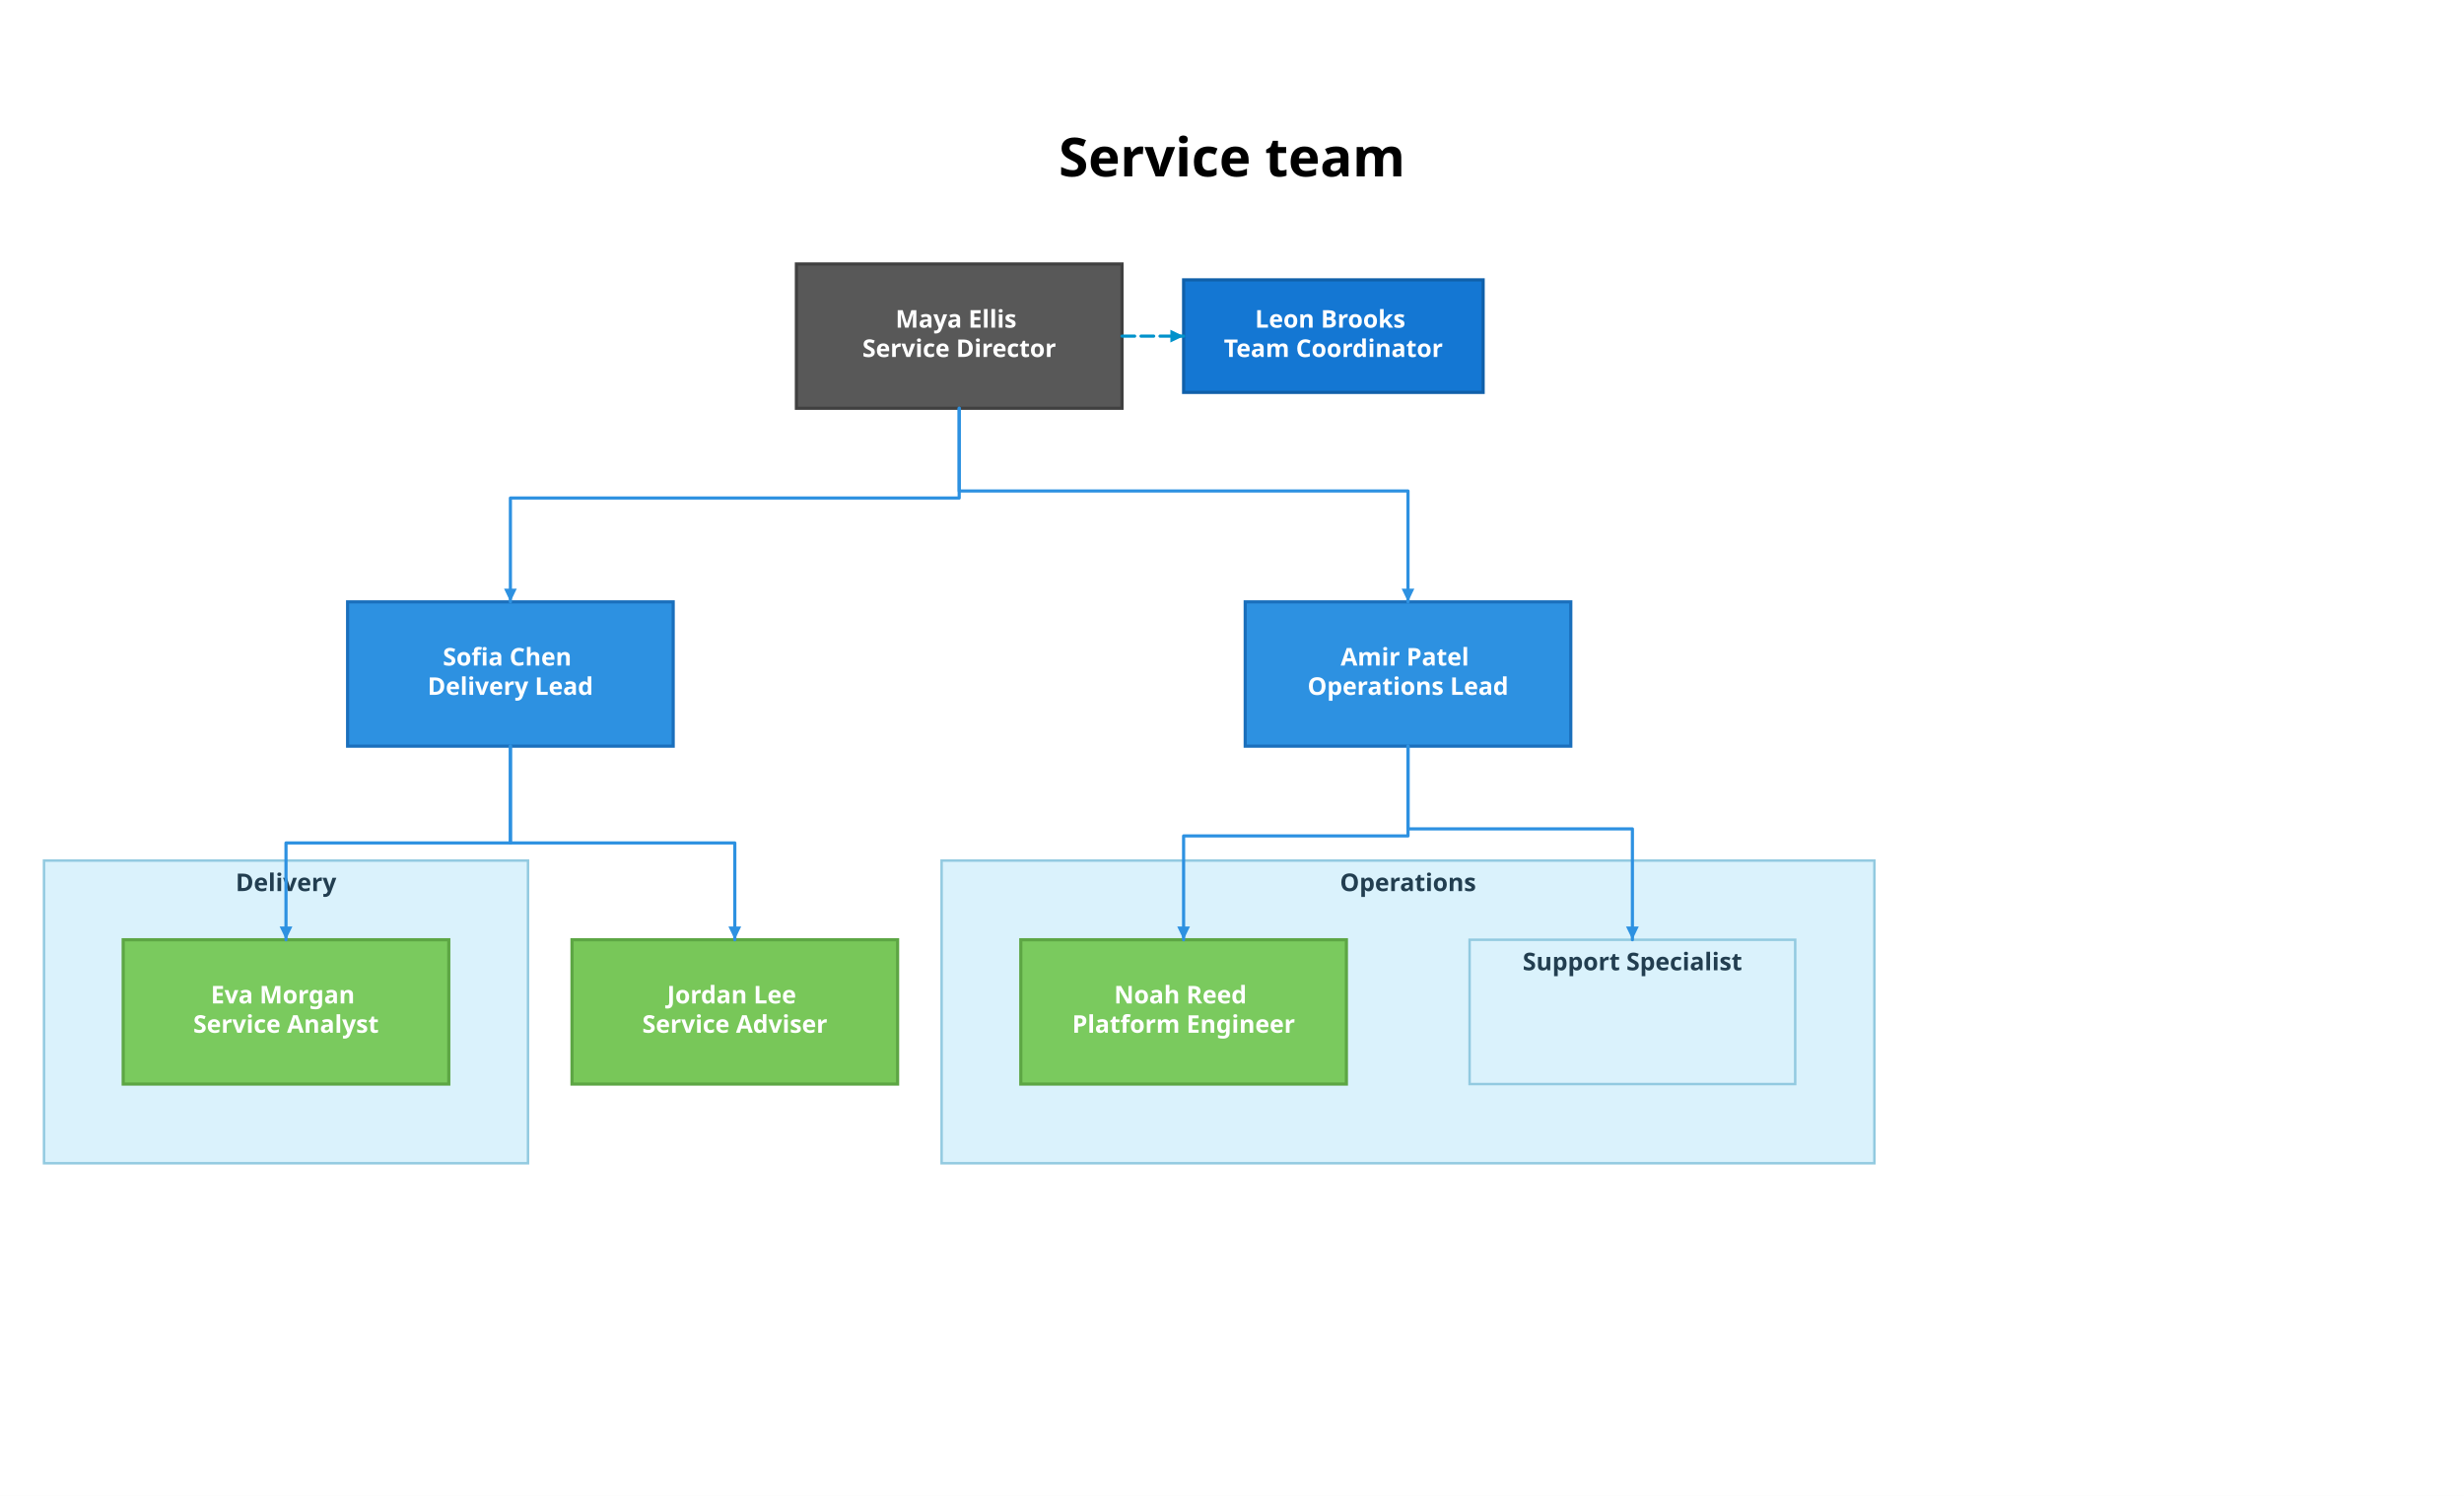
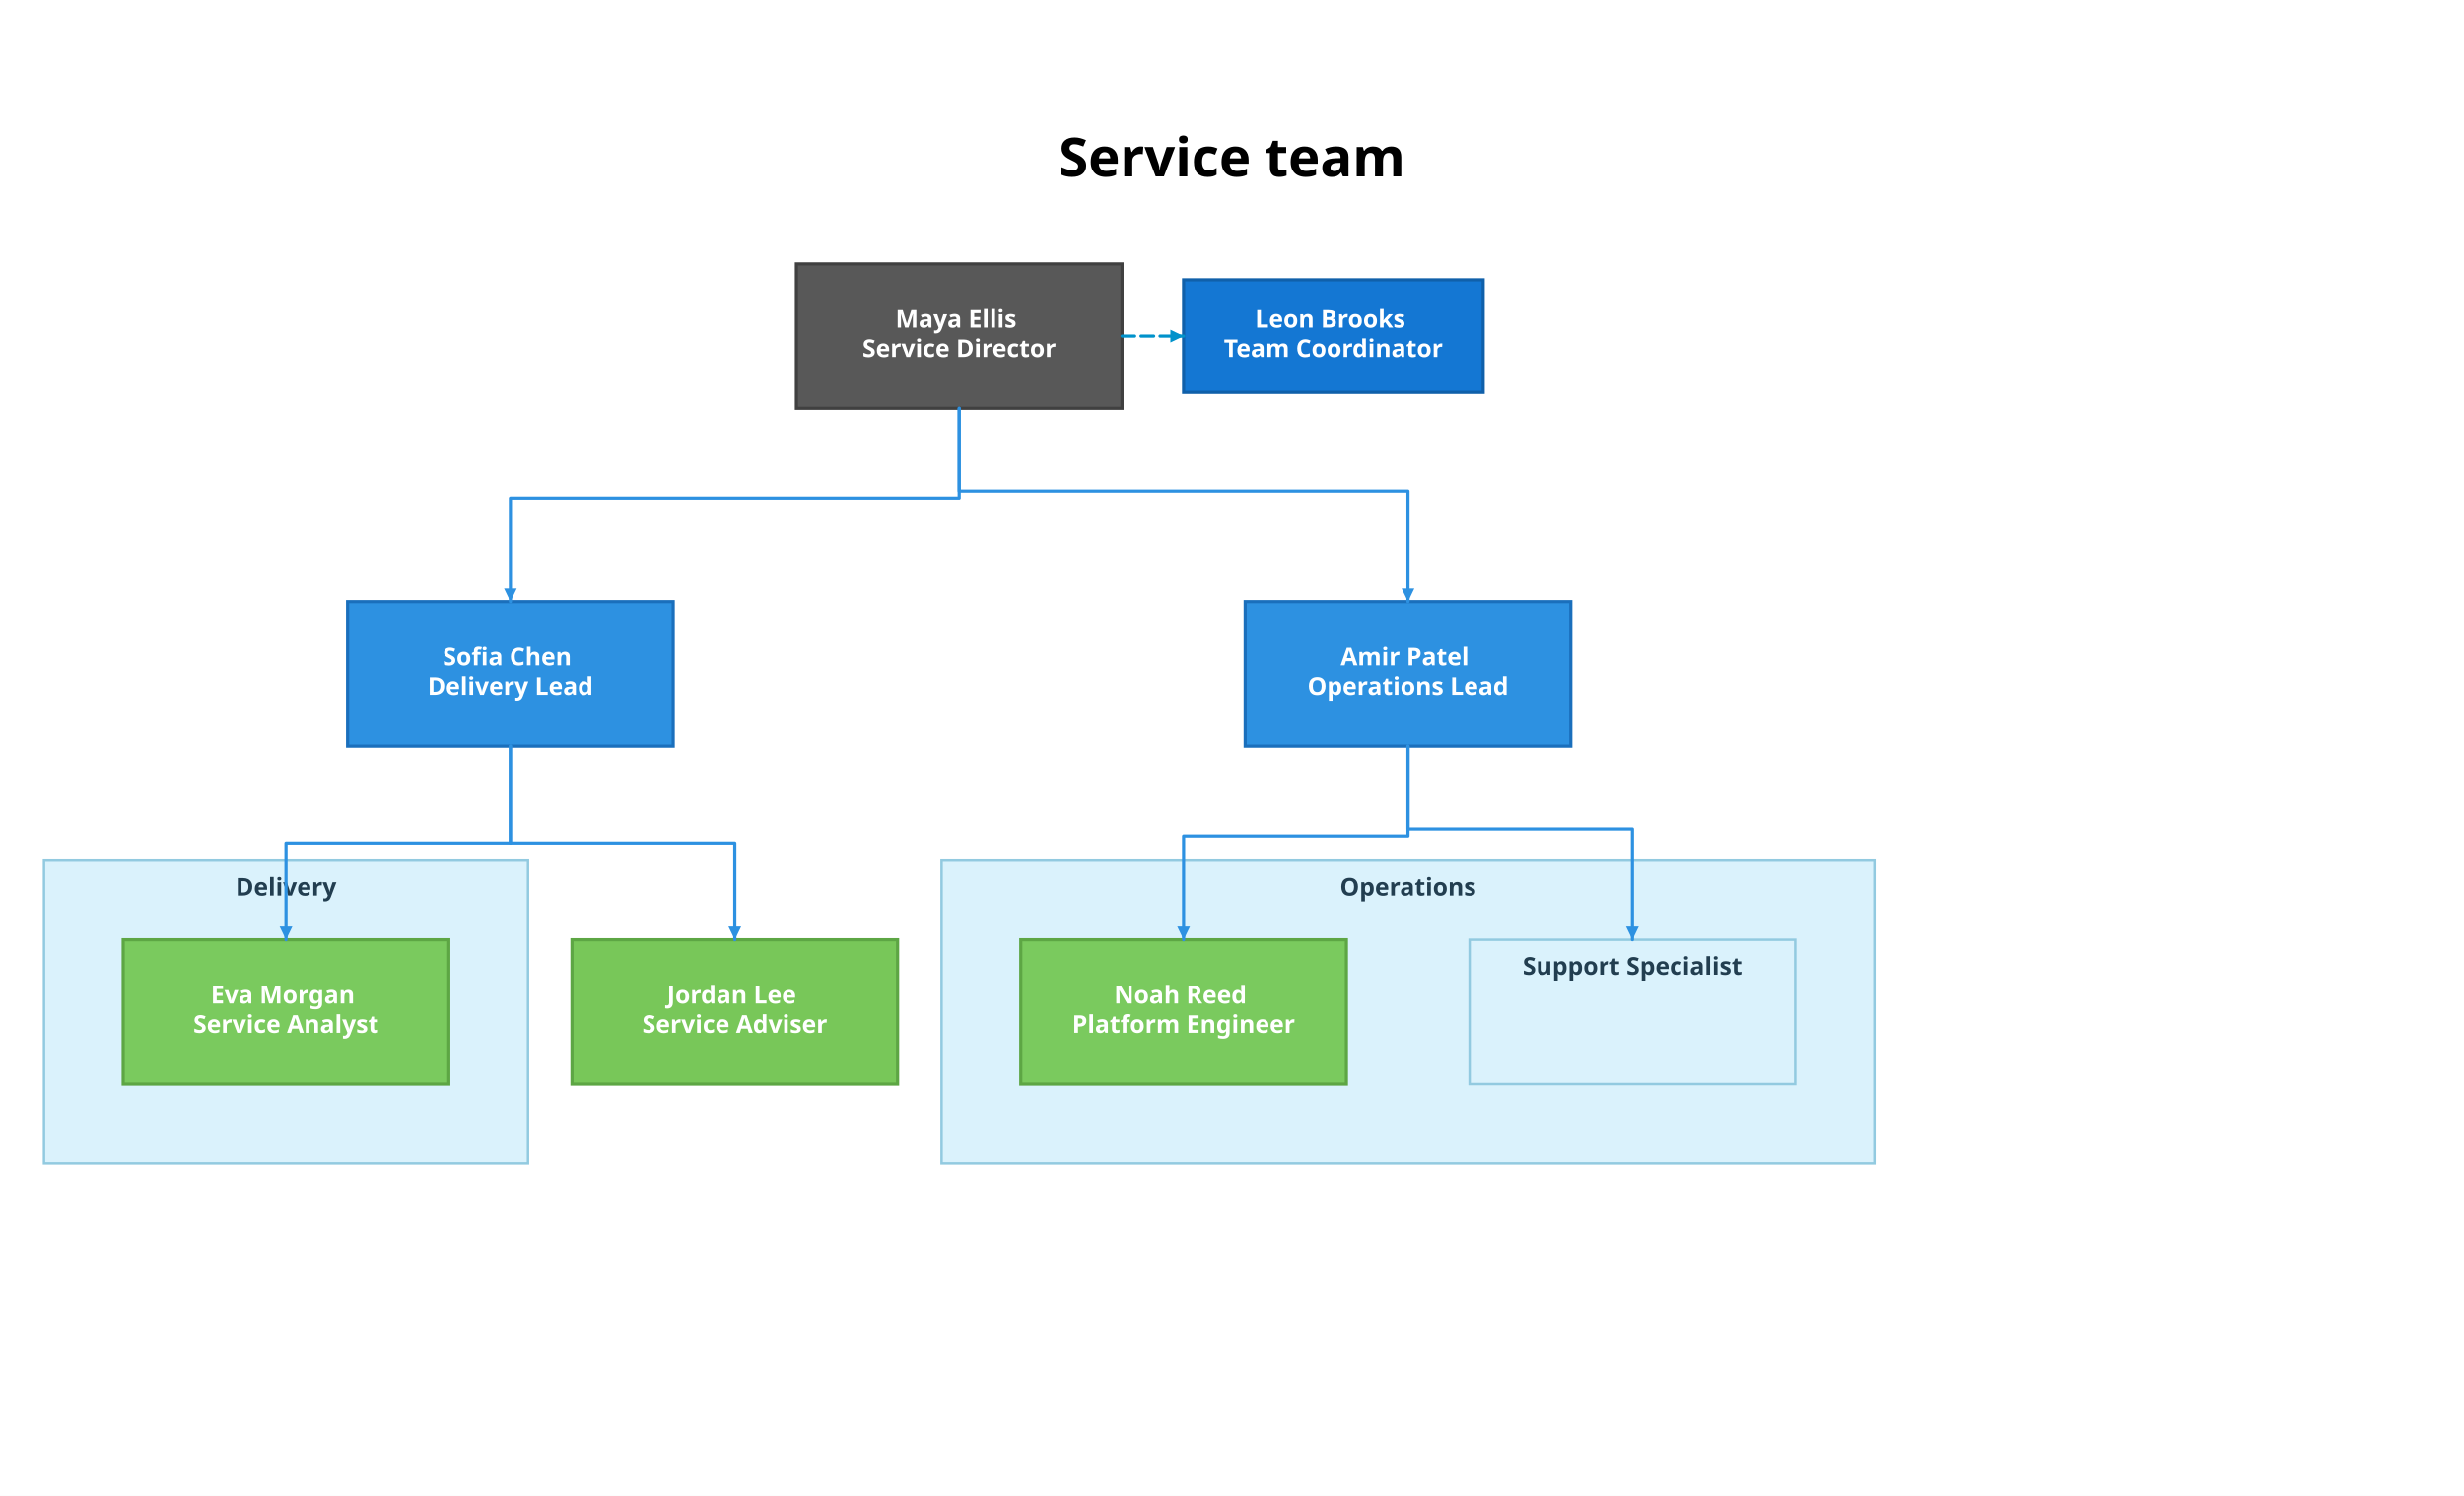
<svg xmlns="http://www.w3.org/2000/svg" width="1344" height="816" viewBox="0 0 1344 816" role="img" aria-label="Service team">
  <rect x="0" y="0" width="1344" height="816" fill="#FFFFFF" />
  <g data-officeimo-visio-page="Service team">
    <g data-visio-shape-id="org-band-delivery-team" data-visio-nameu="Rectangle">
      <path d="M 24 634.56 L 288 634.56 L 288 469.44 L 24 469.44 Z" data-officeimo-preserved-geometry="true" fill="#DAF2FC" stroke="#92CAE0" stroke-width="1.344" />
-       <text x="156" y="481.387" font-family="Aptos" font-size="13.333" text-anchor="middle" dominant-baseline="middle" fill="#223E50" font-weight="700">
+       <text x="156" y="483.787" font-family="Aptos" font-size="13.333" text-anchor="middle" dominant-baseline="middle" fill="#223E50" font-weight="700">
        <tspan x="156" dy="0">Delivery</tspan>
      </text>
    </g>
    <g data-visio-shape-id="org-band-operations-team" data-visio-nameu="Rectangle">
      <path d="M 513.6 634.56 L 1022.4 634.56 L 1022.4 469.44 L 513.6 469.44 Z" data-officeimo-preserved-geometry="true" fill="#DAF2FC" stroke="#92CAE0" stroke-width="1.344" />
-       <text x="768" y="481.387" font-family="Aptos" font-size="13.333" text-anchor="middle" dominant-baseline="middle" fill="#223E50" font-weight="700">
+       <text x="768" y="483.787" font-family="Aptos" font-size="13.333" text-anchor="middle" dominant-baseline="middle" fill="#223E50" font-weight="700">
        <tspan x="768" dy="0">Operations</tspan>
      </text>
    </g>
    <g data-visio-shape-id="director" data-visio-nameu="Process">
      <path d="M 434.4 222.72 L 612 222.72 L 612 144 L 434.4 144 Z" data-officeimo-preserved-geometry="true" fill="#585858" stroke="#404040" stroke-width="1.728" />
      <text x="523.2" y="174.027" font-family="Aptos" font-size="13.333" text-anchor="middle" dominant-baseline="middle" fill="#FFFFFF" font-weight="700">
        <tspan x="523.2" dy="0">Maya Ellis</tspan>
        <tspan x="523.2" dy="16">Service Director</tspan>
      </text>
    </g>
    <g data-visio-shape-id="coordinator" data-visio-nameu="Rectangle">
      <path d="M 645.6 214.061 L 808.992 214.061 L 808.992 152.659 L 645.6 152.659 Z" data-officeimo-preserved-geometry="true" fill="#1477D3" stroke="#1060AA" stroke-width="1.728" />
      <text x="727.296" y="174.027" font-family="Aptos" font-size="13.333" text-anchor="middle" dominant-baseline="middle" fill="#FFFFFF" font-weight="700">
        <tspan x="727.296" dy="0">Leon Brooks</tspan>
        <tspan x="727.296" dy="16">Team Coordinator</tspan>
      </text>
    </g>
    <g data-visio-shape-id="delivery" data-visio-nameu="Process">
      <path d="M 189.6 407.04 L 367.2 407.04 L 367.2 328.32 L 189.6 328.32 Z" data-officeimo-preserved-geometry="true" fill="#2D91E1" stroke="#1A6FBC" stroke-width="1.728" />
      <text x="278.4" y="358.347" font-family="Aptos" font-size="13.333" text-anchor="middle" dominant-baseline="middle" fill="#FFFFFF" font-weight="700">
        <tspan x="278.4" dy="0">Sofia Chen</tspan>
        <tspan x="278.4" dy="16">Delivery Lead</tspan>
      </text>
    </g>
    <g data-visio-shape-id="operations" data-visio-nameu="Process">
      <path d="M 679.2 407.04 L 856.8 407.04 L 856.8 328.32 L 679.2 328.32 Z" data-officeimo-preserved-geometry="true" fill="#2D91E1" stroke="#1A6FBC" stroke-width="1.728" />
      <text x="768" y="358.347" font-family="Aptos" font-size="13.333" text-anchor="middle" dominant-baseline="middle" fill="#FFFFFF" font-weight="700">
        <tspan x="768" dy="0">Amir Patel</tspan>
        <tspan x="768" dy="16">Operations Lead</tspan>
      </text>
    </g>
    <g data-visio-shape-id="analyst" data-visio-nameu="Process">
      <path d="M 67.2 591.36 L 244.8 591.36 L 244.8 512.64 L 67.2 512.64 Z" data-officeimo-preserved-geometry="true" fill="#7ACA5E" stroke="#5DA644" stroke-width="1.728" />
      <text x="156" y="542.667" font-family="Aptos" font-size="13.333" text-anchor="middle" dominant-baseline="middle" fill="#FFFFFF" font-weight="700">
        <tspan x="156" dy="0">Eva Morgan</tspan>
        <tspan x="156" dy="16">Service Analyst</tspan>
      </text>
    </g>
    <g data-visio-shape-id="engineer" data-visio-nameu="Process">
      <path d="M 556.8 591.36 L 734.4 591.36 L 734.4 512.64 L 556.8 512.64 Z" data-officeimo-preserved-geometry="true" fill="#7ACA5E" stroke="#5DA644" stroke-width="1.728" />
      <text x="645.6" y="542.667" font-family="Aptos" font-size="13.333" text-anchor="middle" dominant-baseline="middle" fill="#FFFFFF" font-weight="700">
        <tspan x="645.6" dy="0">Noah Reed</tspan>
        <tspan x="645.6" dy="16">Platform Engineer</tspan>
      </text>
    </g>
    <g data-visio-shape-id="support" data-visio-nameu="Rectangle">
      <path d="M 801.6 591.36 L 979.2 591.36 L 979.2 512.64 L 801.6 512.64 Z" data-officeimo-preserved-geometry="true" fill="#DAF2FC" stroke="#92CAE0" stroke-width="1.344" />
-       <text x="890.4" y="524.587" font-family="Aptos" font-size="13.333" text-anchor="middle" dominant-baseline="middle" fill="#223E50" font-weight="700">
+       <text x="890.4" y="526.987" font-family="Aptos" font-size="13.333" text-anchor="middle" dominant-baseline="middle" fill="#223E50" font-weight="700">
        <tspan x="890.4" dy="0">Support Specialist</tspan>
      </text>
    </g>
    <g data-visio-shape-id="adviser" data-visio-nameu="Rectangle">
      <path d="M 312 591.36 L 489.6 591.36 L 489.6 512.64 L 312 512.64 Z" data-officeimo-preserved-geometry="true" fill="#78C759" stroke="#5DA644" stroke-width="1.728" />
      <text x="400.8" y="542.667" font-family="Aptos" font-size="13.333" text-anchor="middle" dominant-baseline="middle" fill="#FFFFFF" font-weight="700">
        <tspan x="400.8" dy="0">Jordan Lee</tspan>
        <tspan x="400.8" dy="16">Service Adviser</tspan>
      </text>
    </g>
    <g data-visio-shape-id="title" data-visio-nameu="Text Box">
      <path d="M 67.2 110.4 L 1276.8 110.4 L 1276.8 67.2 L 67.2 67.2 Z" data-officeimo-preserved-geometry="true" fill="none" stroke="none" />
      <text x="672" y="85.867" font-family="Aptos Display" font-size="29.333" text-anchor="middle" dominant-baseline="middle" fill="#000000" font-weight="700">
        <tspan x="672" dy="0">Service team</tspan>
      </text>
    </g>
    <g data-visio-connector-id="1">
      <path d="M 612 183.36 L 628.8 183.36 L 628.8 183.36 L 645.6 183.36" fill="none" stroke="#0092CB" stroke-width="1.728" stroke-linecap="round" stroke-linejoin="round" stroke-dasharray="6.912 3.456" />
      <path data-officeimo-connector-arrow="end" d="M 645.6 183.36 L 638.392 186.831 L 638.392 179.889 Z" fill="#0092CB" stroke="none" />
    </g>
    <g data-visio-connector-id="2">
      <path d="M 523.2 222.72 L 523.2 271.68 L 278.4 271.68 L 278.4 328.32" fill="none" stroke="#2D91E1" stroke-width="1.728" stroke-linecap="round" stroke-linejoin="round" />
      <path data-officeimo-connector-arrow="end" d="M 278.4 328.32 L 274.929 321.112 L 281.871 321.112 Z" fill="#2D91E1" stroke="none" />
    </g>
    <g data-visio-connector-id="3">
      <path d="M 523.2 222.72 L 523.2 267.84 L 768 267.84 L 768 328.32" fill="none" stroke="#2D91E1" stroke-width="1.728" stroke-linecap="round" stroke-linejoin="round" />
      <path data-officeimo-connector-arrow="end" d="M 768 328.32 L 764.529 321.112 L 771.471 321.112 Z" fill="#2D91E1" stroke="none" />
    </g>
    <g data-visio-connector-id="4">
      <path d="M 278.4 407.04 L 278.4 459.84 L 156 459.84 L 156 512.64" fill="none" stroke="#2D91E1" stroke-width="1.728" stroke-linecap="round" stroke-linejoin="round" />
      <path data-officeimo-connector-arrow="end" d="M 156 512.64 L 152.529 505.432 L 159.471 505.432 Z" fill="#2D91E1" stroke="none" />
    </g>
    <g data-visio-connector-id="5">
      <path d="M 768 407.04 L 768 456 L 645.6 456 L 645.6 512.64" fill="none" stroke="#2D91E1" stroke-width="1.728" stroke-linecap="round" stroke-linejoin="round" />
      <path data-officeimo-connector-arrow="end" d="M 645.6 512.64 L 642.129 505.432 L 649.071 505.432 Z" fill="#2D91E1" stroke="none" />
    </g>
    <g data-visio-connector-id="6">
      <path d="M 768 407.04 L 768 452.16 L 890.4 452.16 L 890.4 512.64" fill="none" stroke="#2D91E1" stroke-width="1.728" stroke-linecap="round" stroke-linejoin="round" />
      <path data-officeimo-connector-arrow="end" d="M 890.4 512.64 L 886.929 505.432 L 893.871 505.432 Z" fill="#2D91E1" stroke="none" />
    </g>
    <g data-visio-connector-id="7">
      <path d="M 278.4 407.04 L 278.4 459.84 L 400.8 459.84 L 400.8 512.64" fill="none" stroke="#2D91E1" stroke-width="1.728" stroke-linecap="round" stroke-linejoin="round" />
      <path data-officeimo-connector-arrow="end" d="M 400.8 512.64 L 397.329 505.432 L 404.271 505.432 Z" fill="#2D91E1" stroke="none" />
    </g>
  </g>
</svg>
